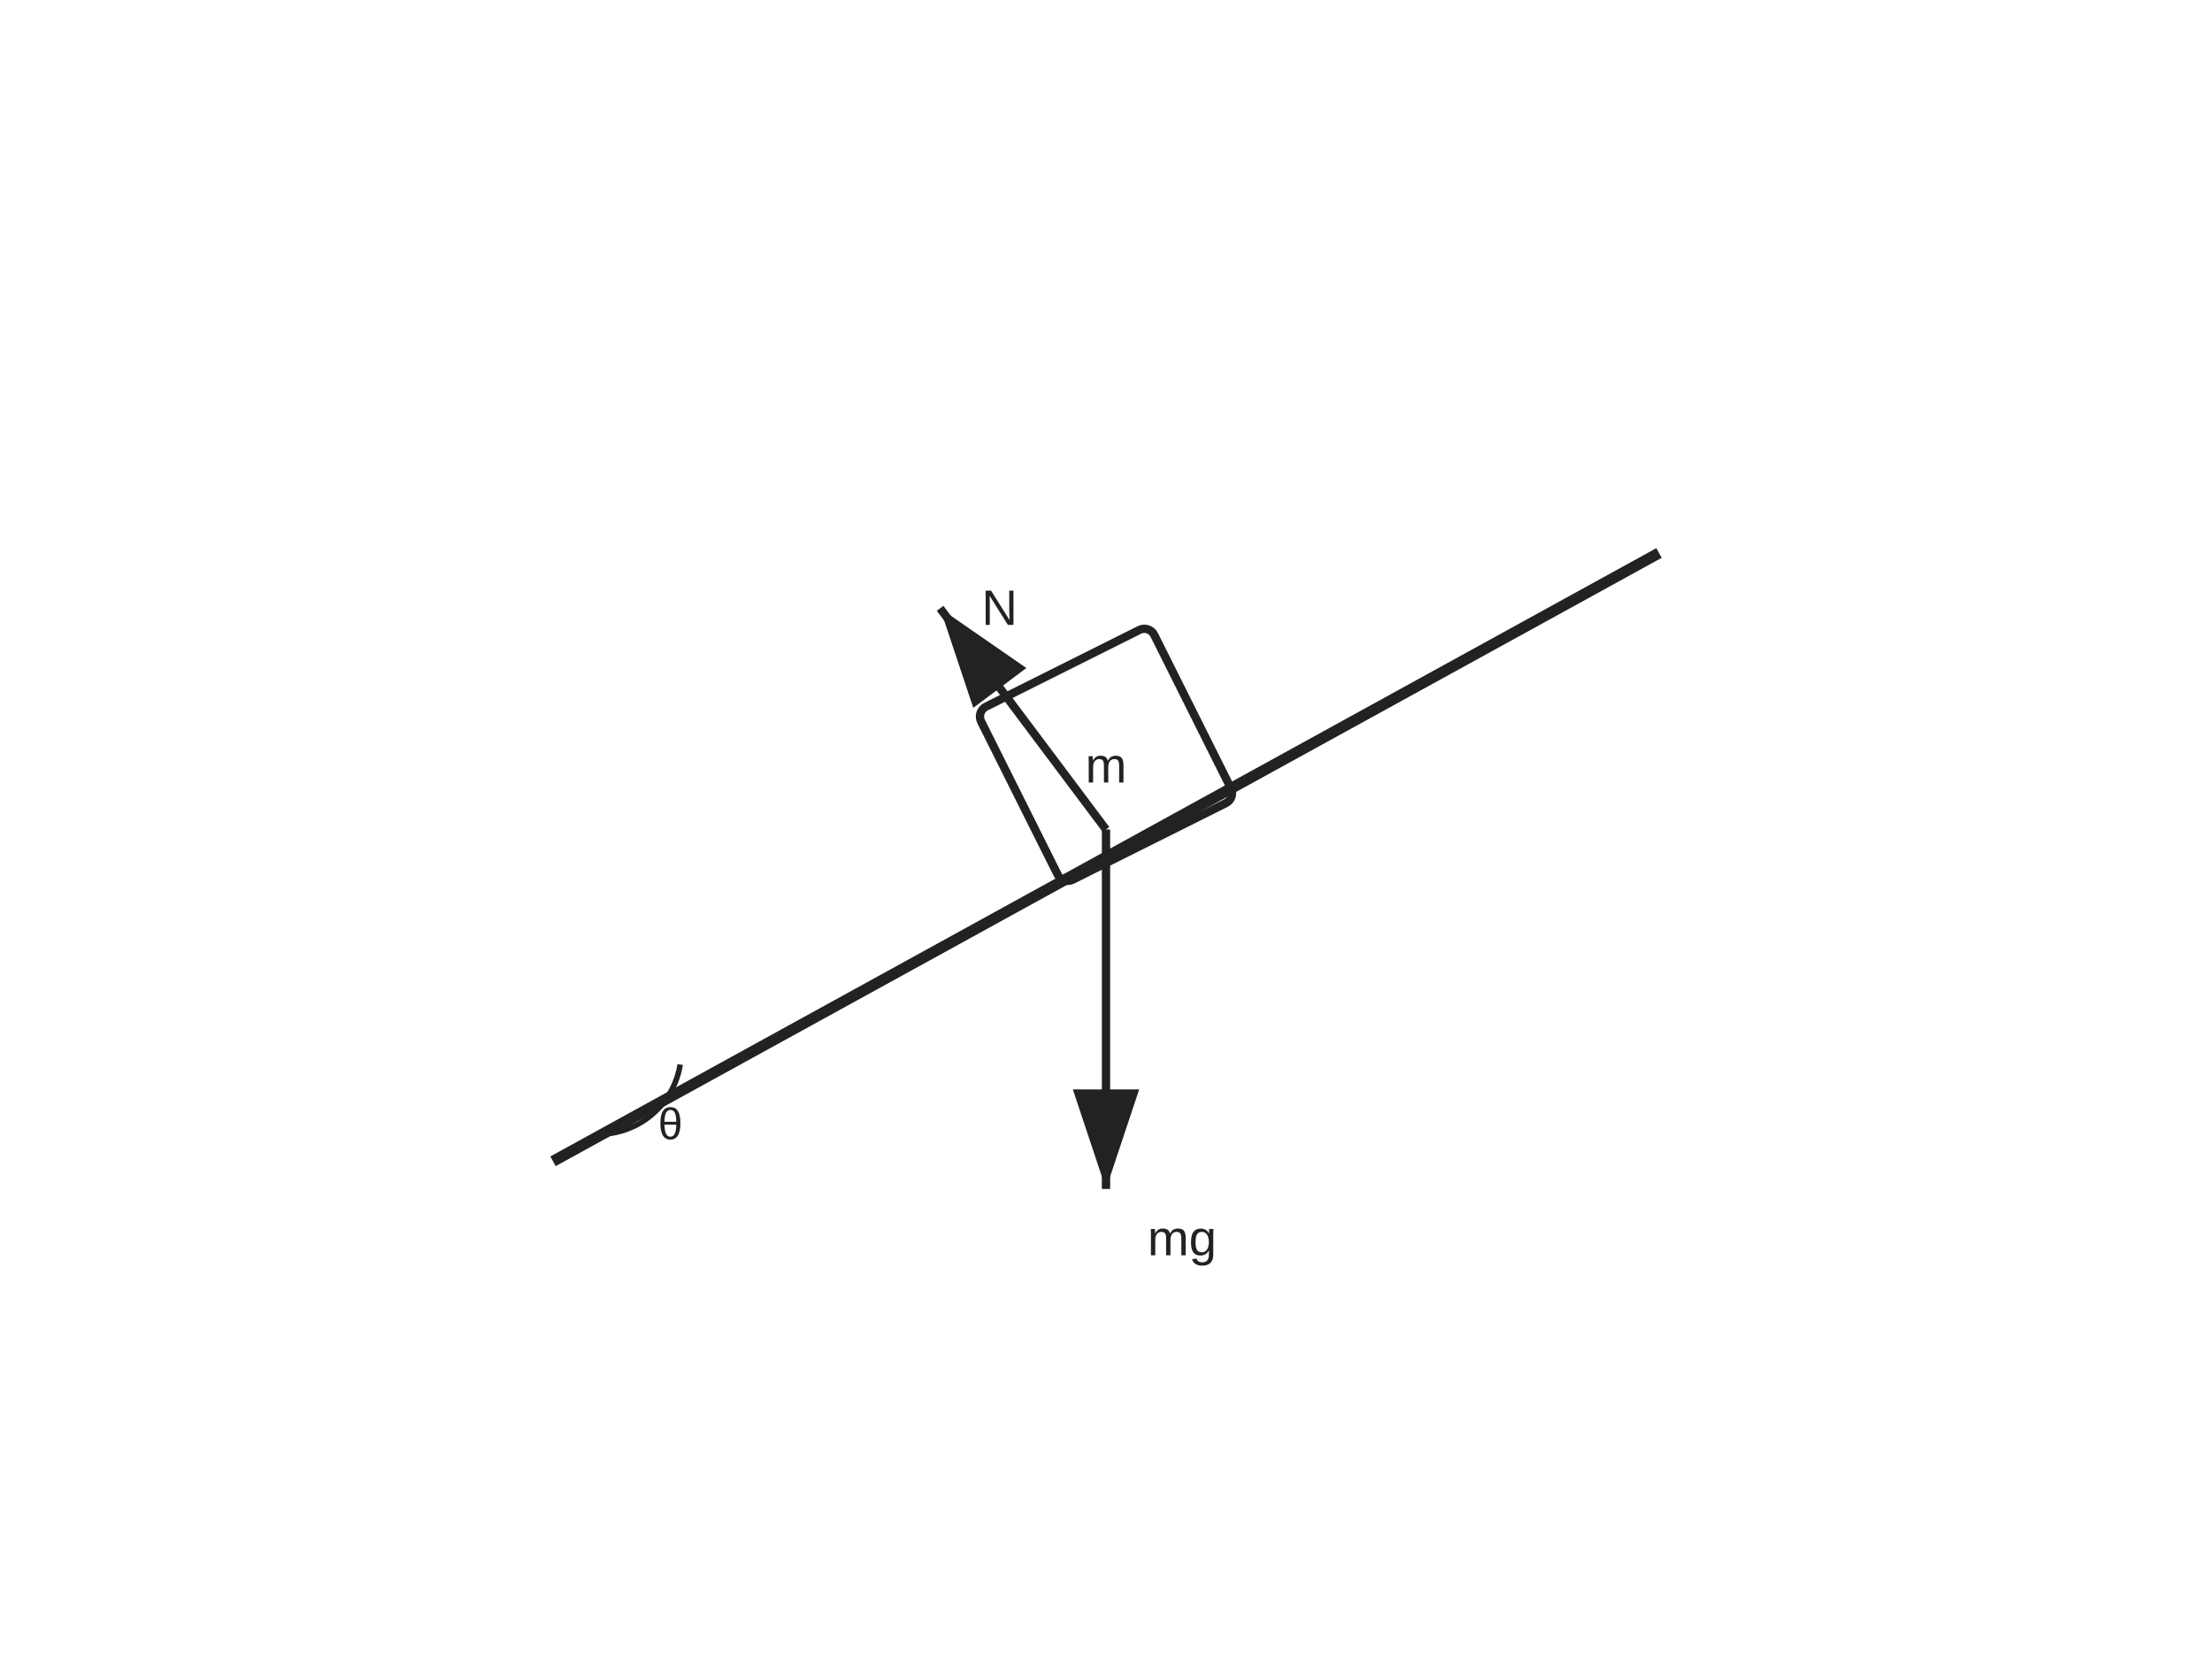
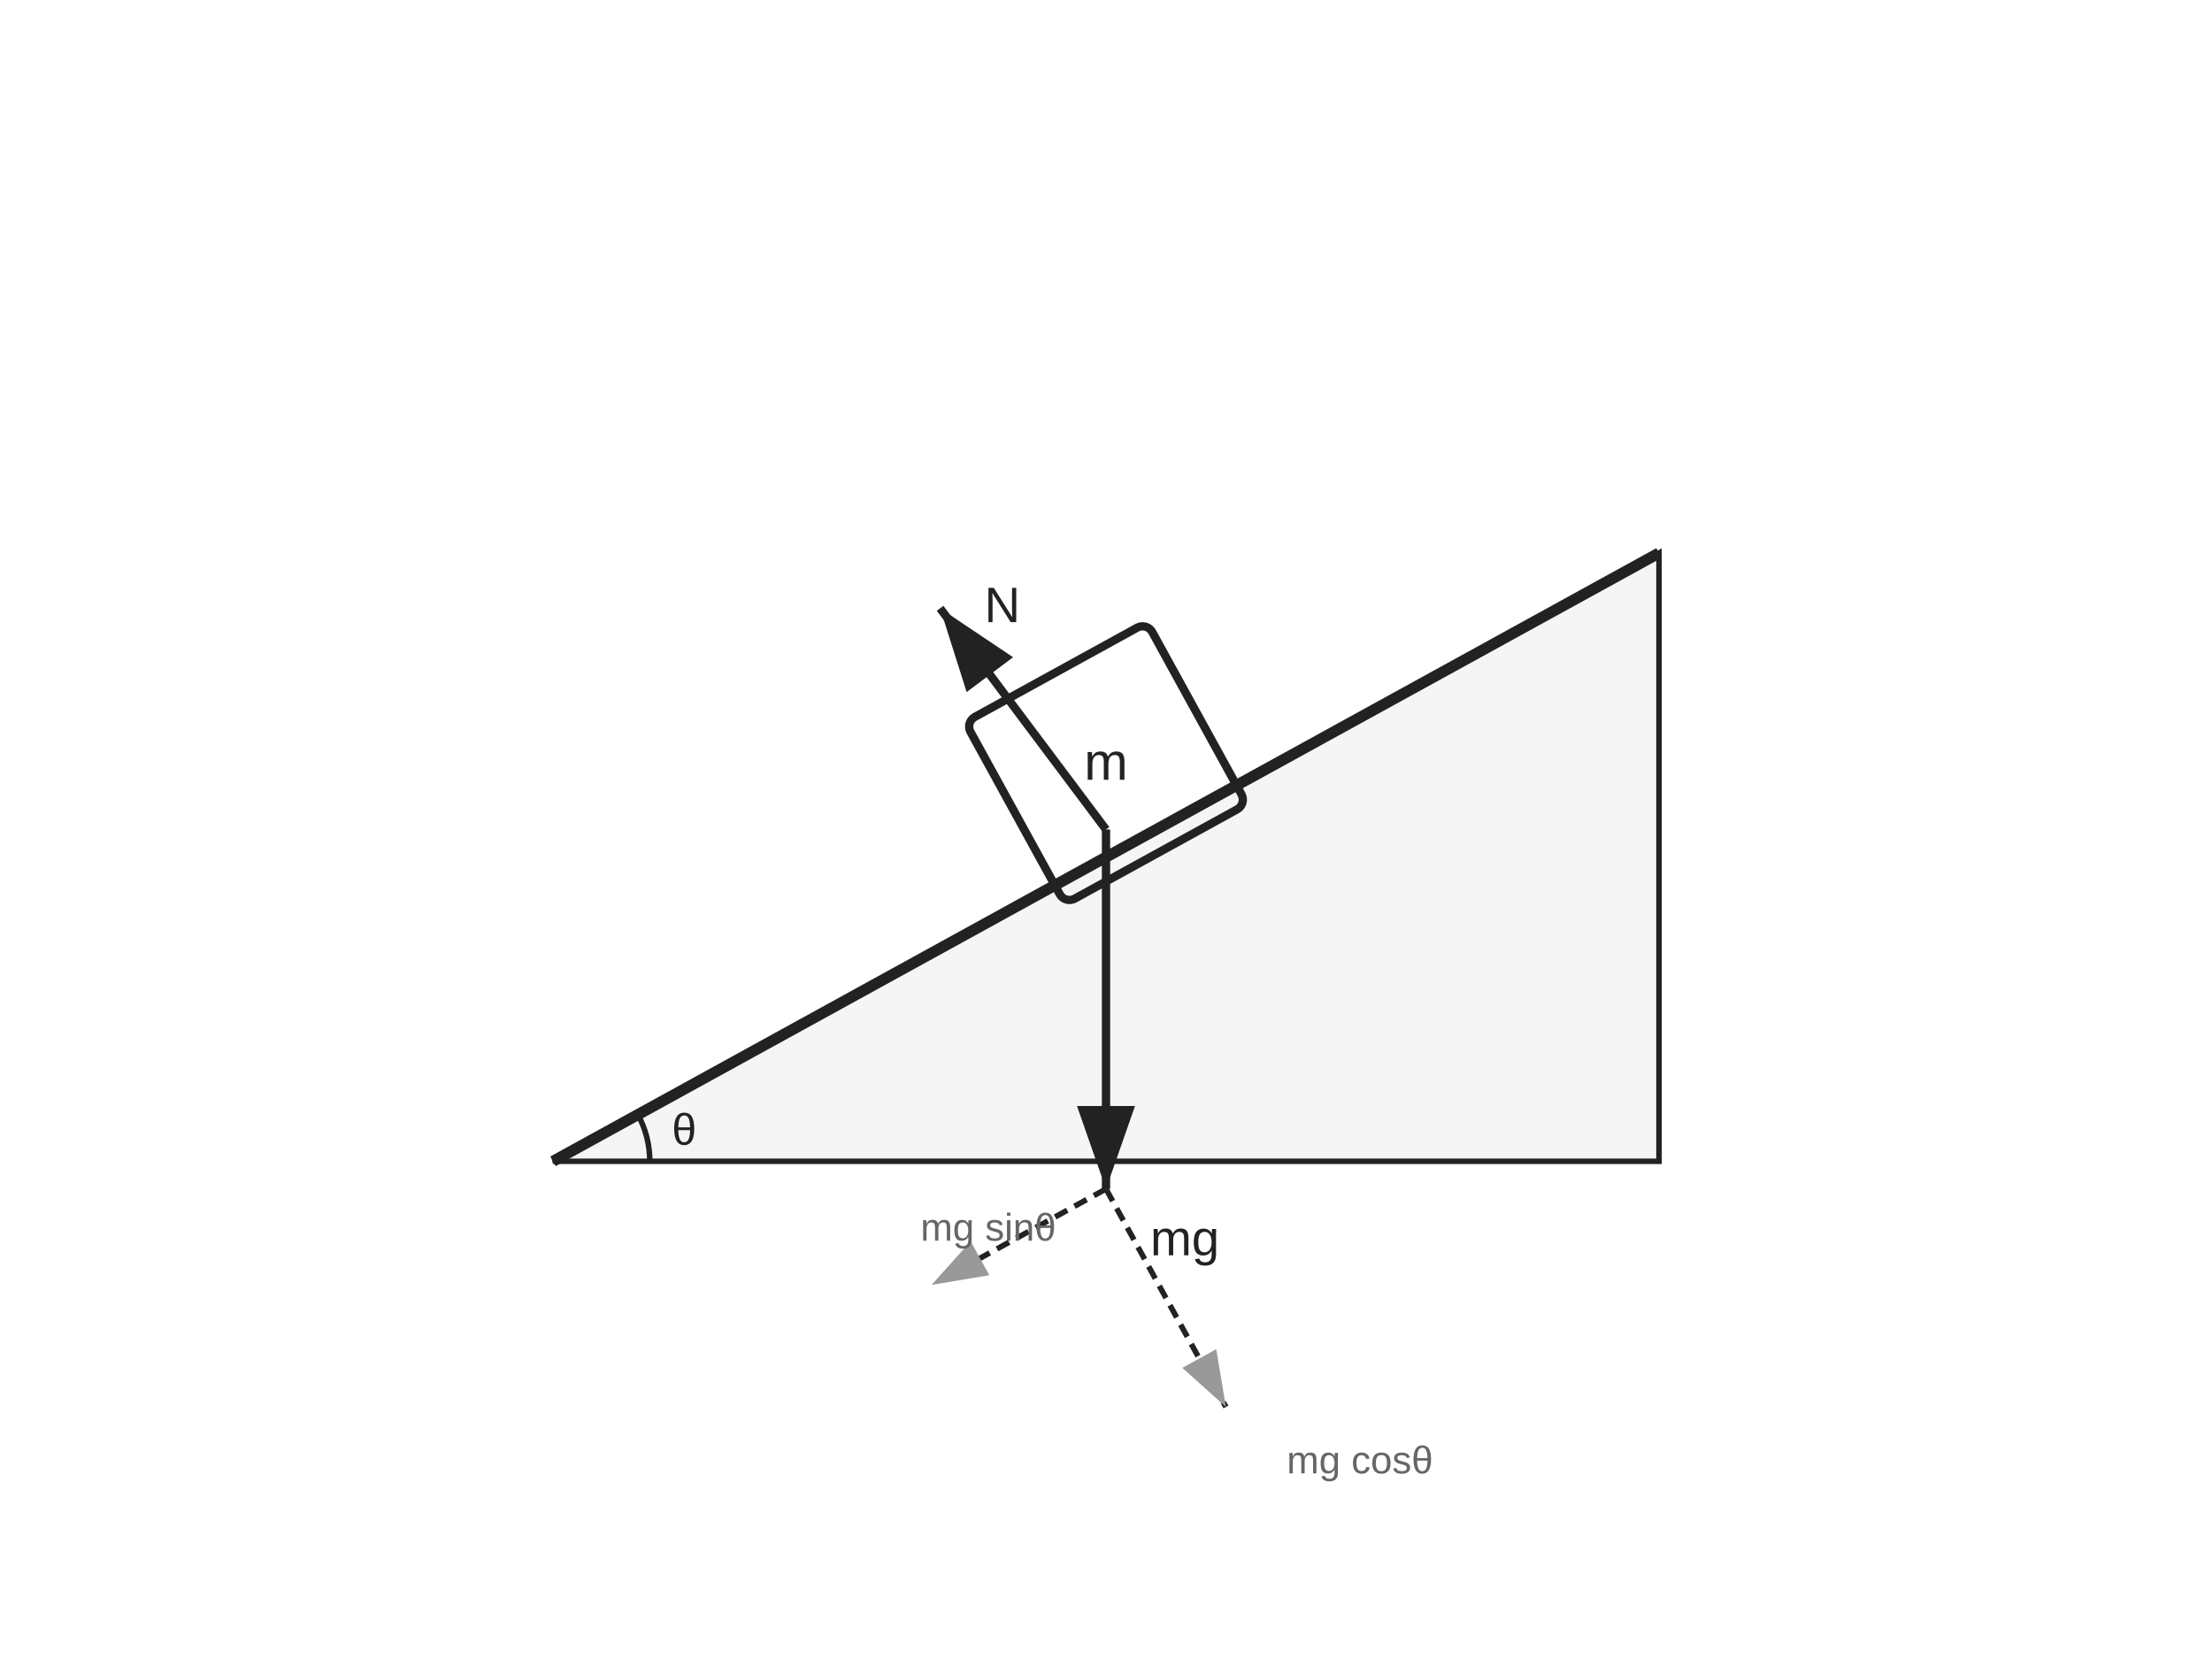
<svg xmlns="http://www.w3.org/2000/svg" width="800" height="600">
  <defs>
-     <marker id="ah" markerWidth="12" markerHeight="8" refX="12" refY="4" orient="auto">
-       <polygon points="0,0 12,4 0,8" fill="#222" />
+     <marker id="ah" markerWidth="10" markerHeight="7" refX="10" refY="3.5" orient="auto">
+       <polygon points="0,0 10,3.5 0,7" fill="#222" />
+     </marker>
+     <marker id="ah-gray" markerWidth="10" markerHeight="7" refX="10" refY="3.5" orient="auto">
+       <polygon points="0,0 10,3.5 0,7" fill="#999" />
+     </marker>
+     <marker id="ah-open" markerWidth="10" markerHeight="7" refX="10" refY="3.5" orient="auto">
+       <polygon points="0,0 10,3.5 0,7" fill="#aaa" />
    </marker>
  </defs>
+   <polygon points="200,420 600,420 600,200" fill="#f5f5f5" stroke="#222" stroke-width="2" />
  <line x1="200" y1="420" x2="600" y2="200" stroke="#222" stroke-width="4" />
-   <rect x="365" y="238" width="70" height="70" fill="none" stroke="#222" stroke-width="3" rx="4" transform="rotate(-26.565 400 273)" />
-   <text x="400" y="283" font-size="18" font-family="Arial" fill="#222" text-anchor="middle">m</text>
-   <path d="M 220 410 A 30 30 0 0 0 246 385" fill="none" stroke="#222" stroke-width="2" />
-   <text x="238" y="412" font-size="16" font-family="Arial" fill="#222">θ</text>
+   <rect x="362.5" y="238.5" width="75" height="75" fill="none" stroke="#222" stroke-width="3" rx="4" transform="rotate(-28.8 400 276)" />
+   <text x="400" y="282" font-size="19" font-family="Arial" fill="#222" text-anchor="middle">m</text>
+   <path d="M 235 420 A 35 35 0 0 0 230.7 403.1" fill="none" stroke="#222" stroke-width="2" />
+   <text x="243" y="414" font-size="16" font-family="Arial" fill="#222">θ</text>
  <line x1="400" y1="300" x2="340.0" y2="220.0" stroke="#222" stroke-width="3" marker-end="url(#ah)" />
-   <text x="355.0" y="226.0" font-size="18" font-family="Arial" fill="#222" text-anchor="start">N</text>
+   <text x="356.0" y="225.0" font-size="18" font-family="Arial" fill="#222" text-anchor="start">N</text>
  <line x1="400" y1="300" x2="400" y2="430.0" stroke="#222" stroke-width="3" marker-end="url(#ah)" />
-   <text x="415" y="454.0" font-size="18" font-family="Arial" fill="#222" text-anchor="start">mg</text>
+   <text x="416" y="454.0" font-size="18" font-family="Arial" fill="#222" text-anchor="start">mg</text>
+   <line x1="400" y1="430" x2="443.373" y2="508.859" stroke="#222" stroke-width="2" stroke-dasharray="5,3" marker-end="url(#ah-gray)" />
+   <text x="465.373" y="532.859" font-size="14" font-family="Arial" fill="#666">mg cosθ</text>
+   <line x1="400" y1="430" x2="336.912" y2="464.698" stroke="#222" stroke-width="2" stroke-dasharray="5,3" marker-end="url(#ah-gray)" />
+   <text x="332.912" y="448.698" font-size="14" font-family="Arial" fill="#666">mg sinθ</text>
</svg>
